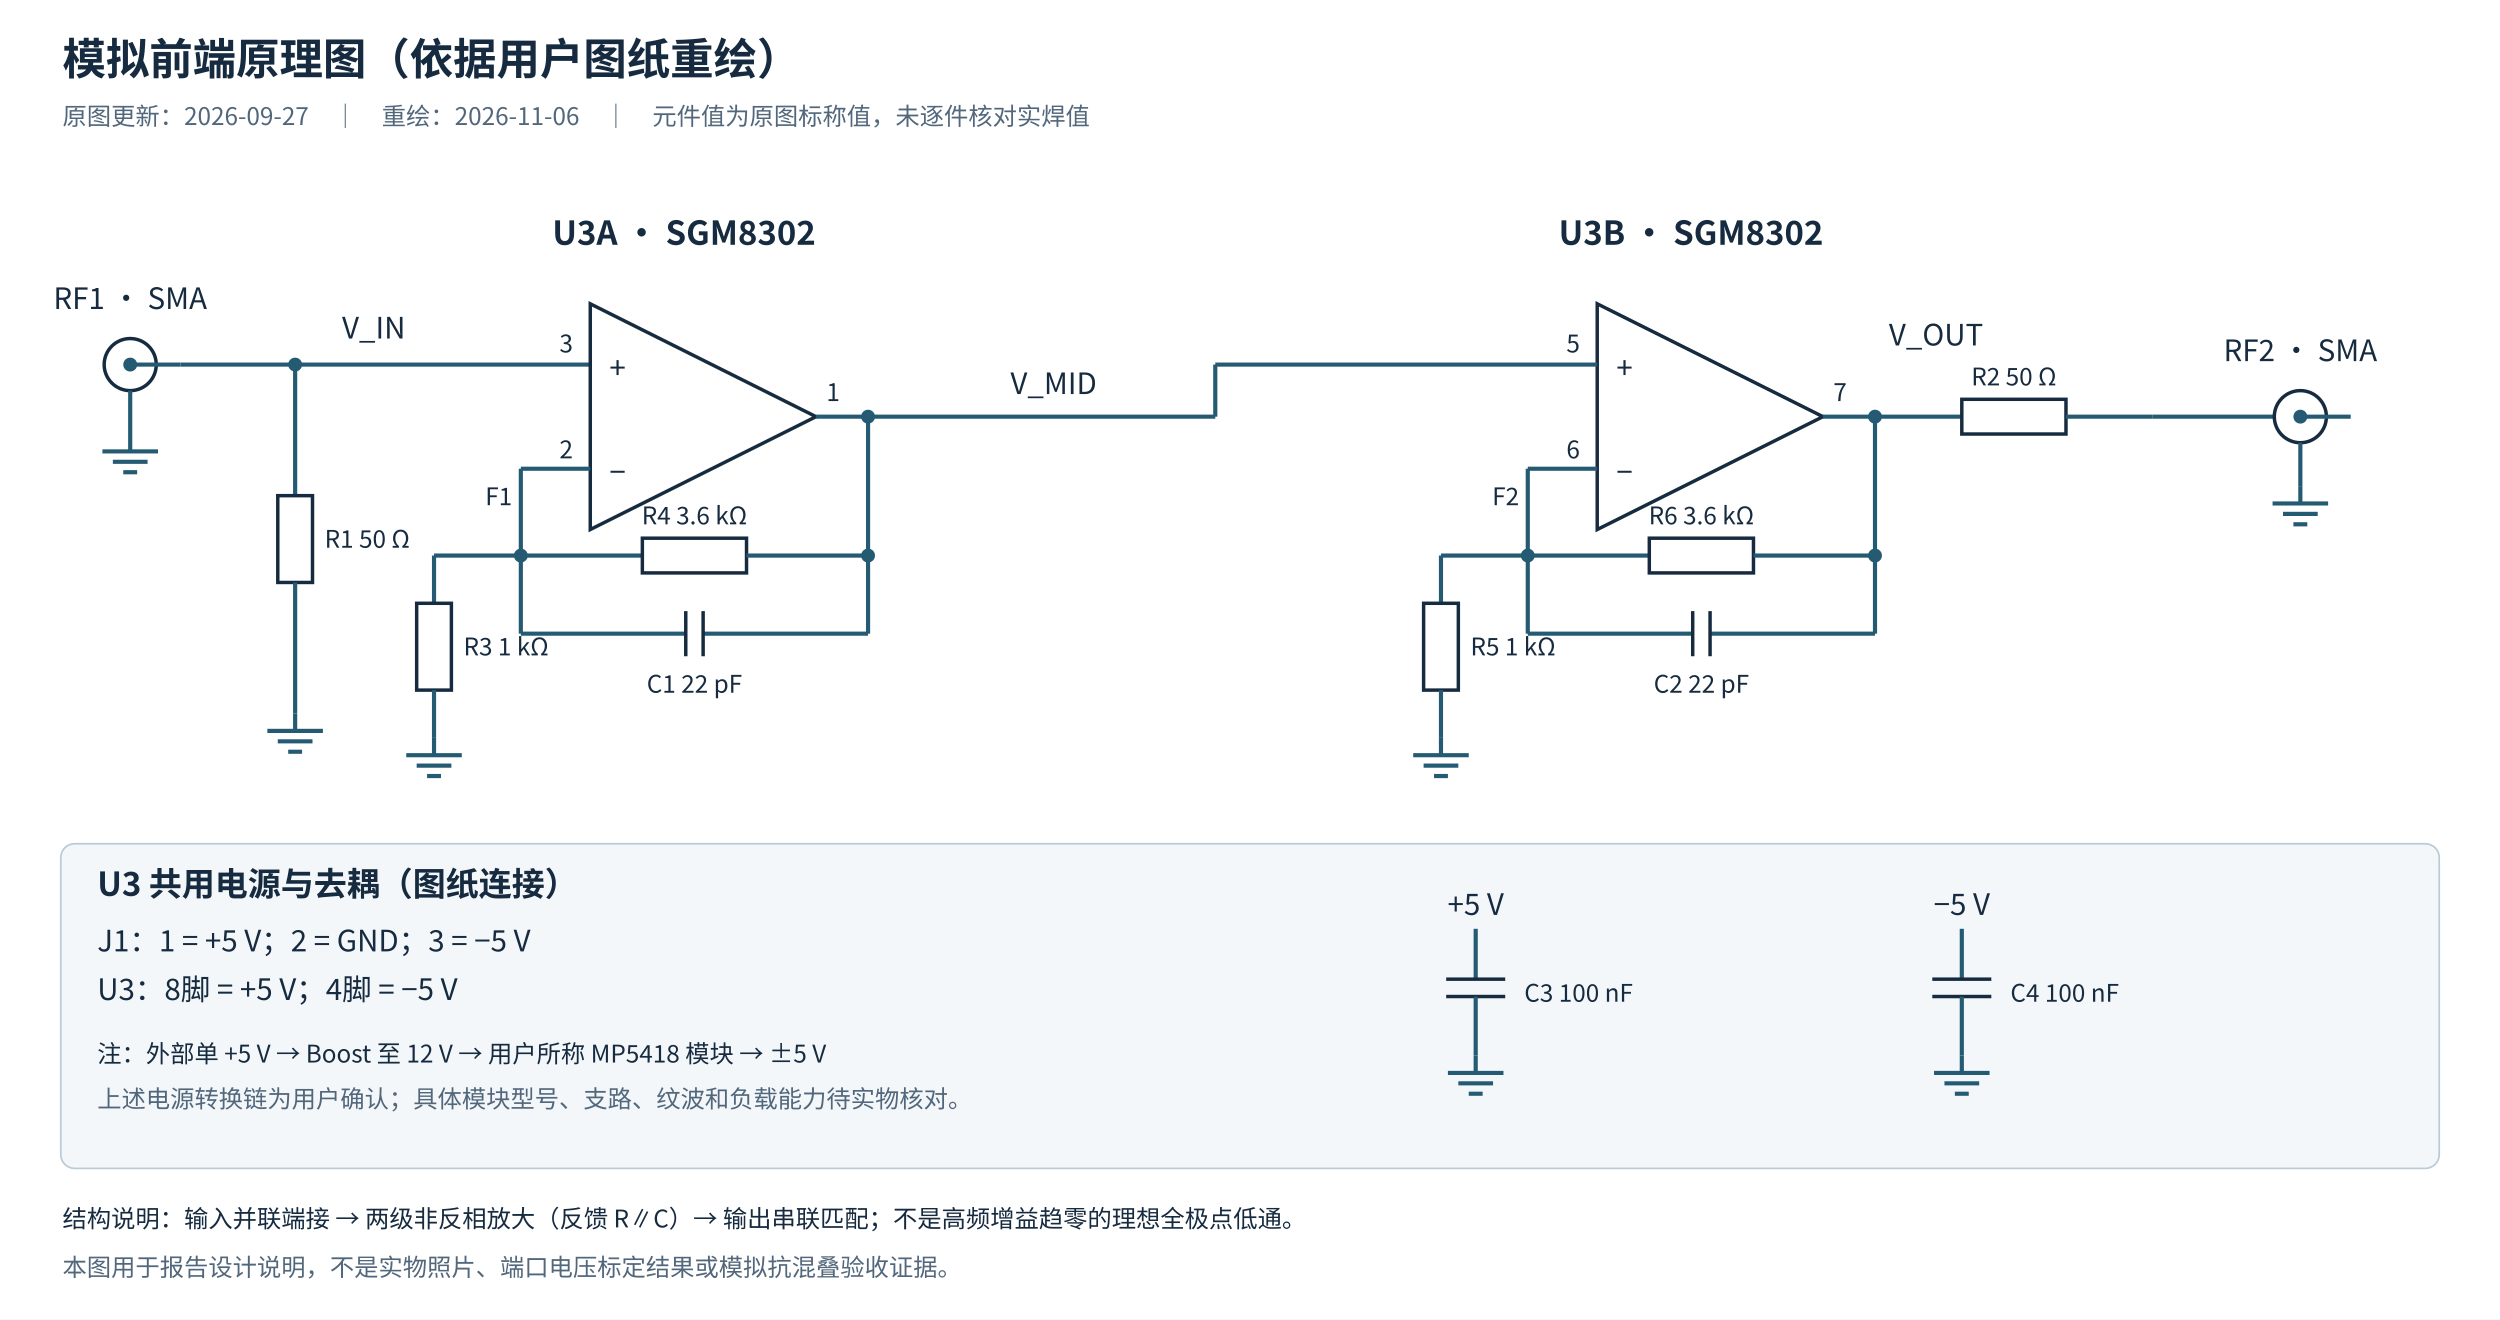
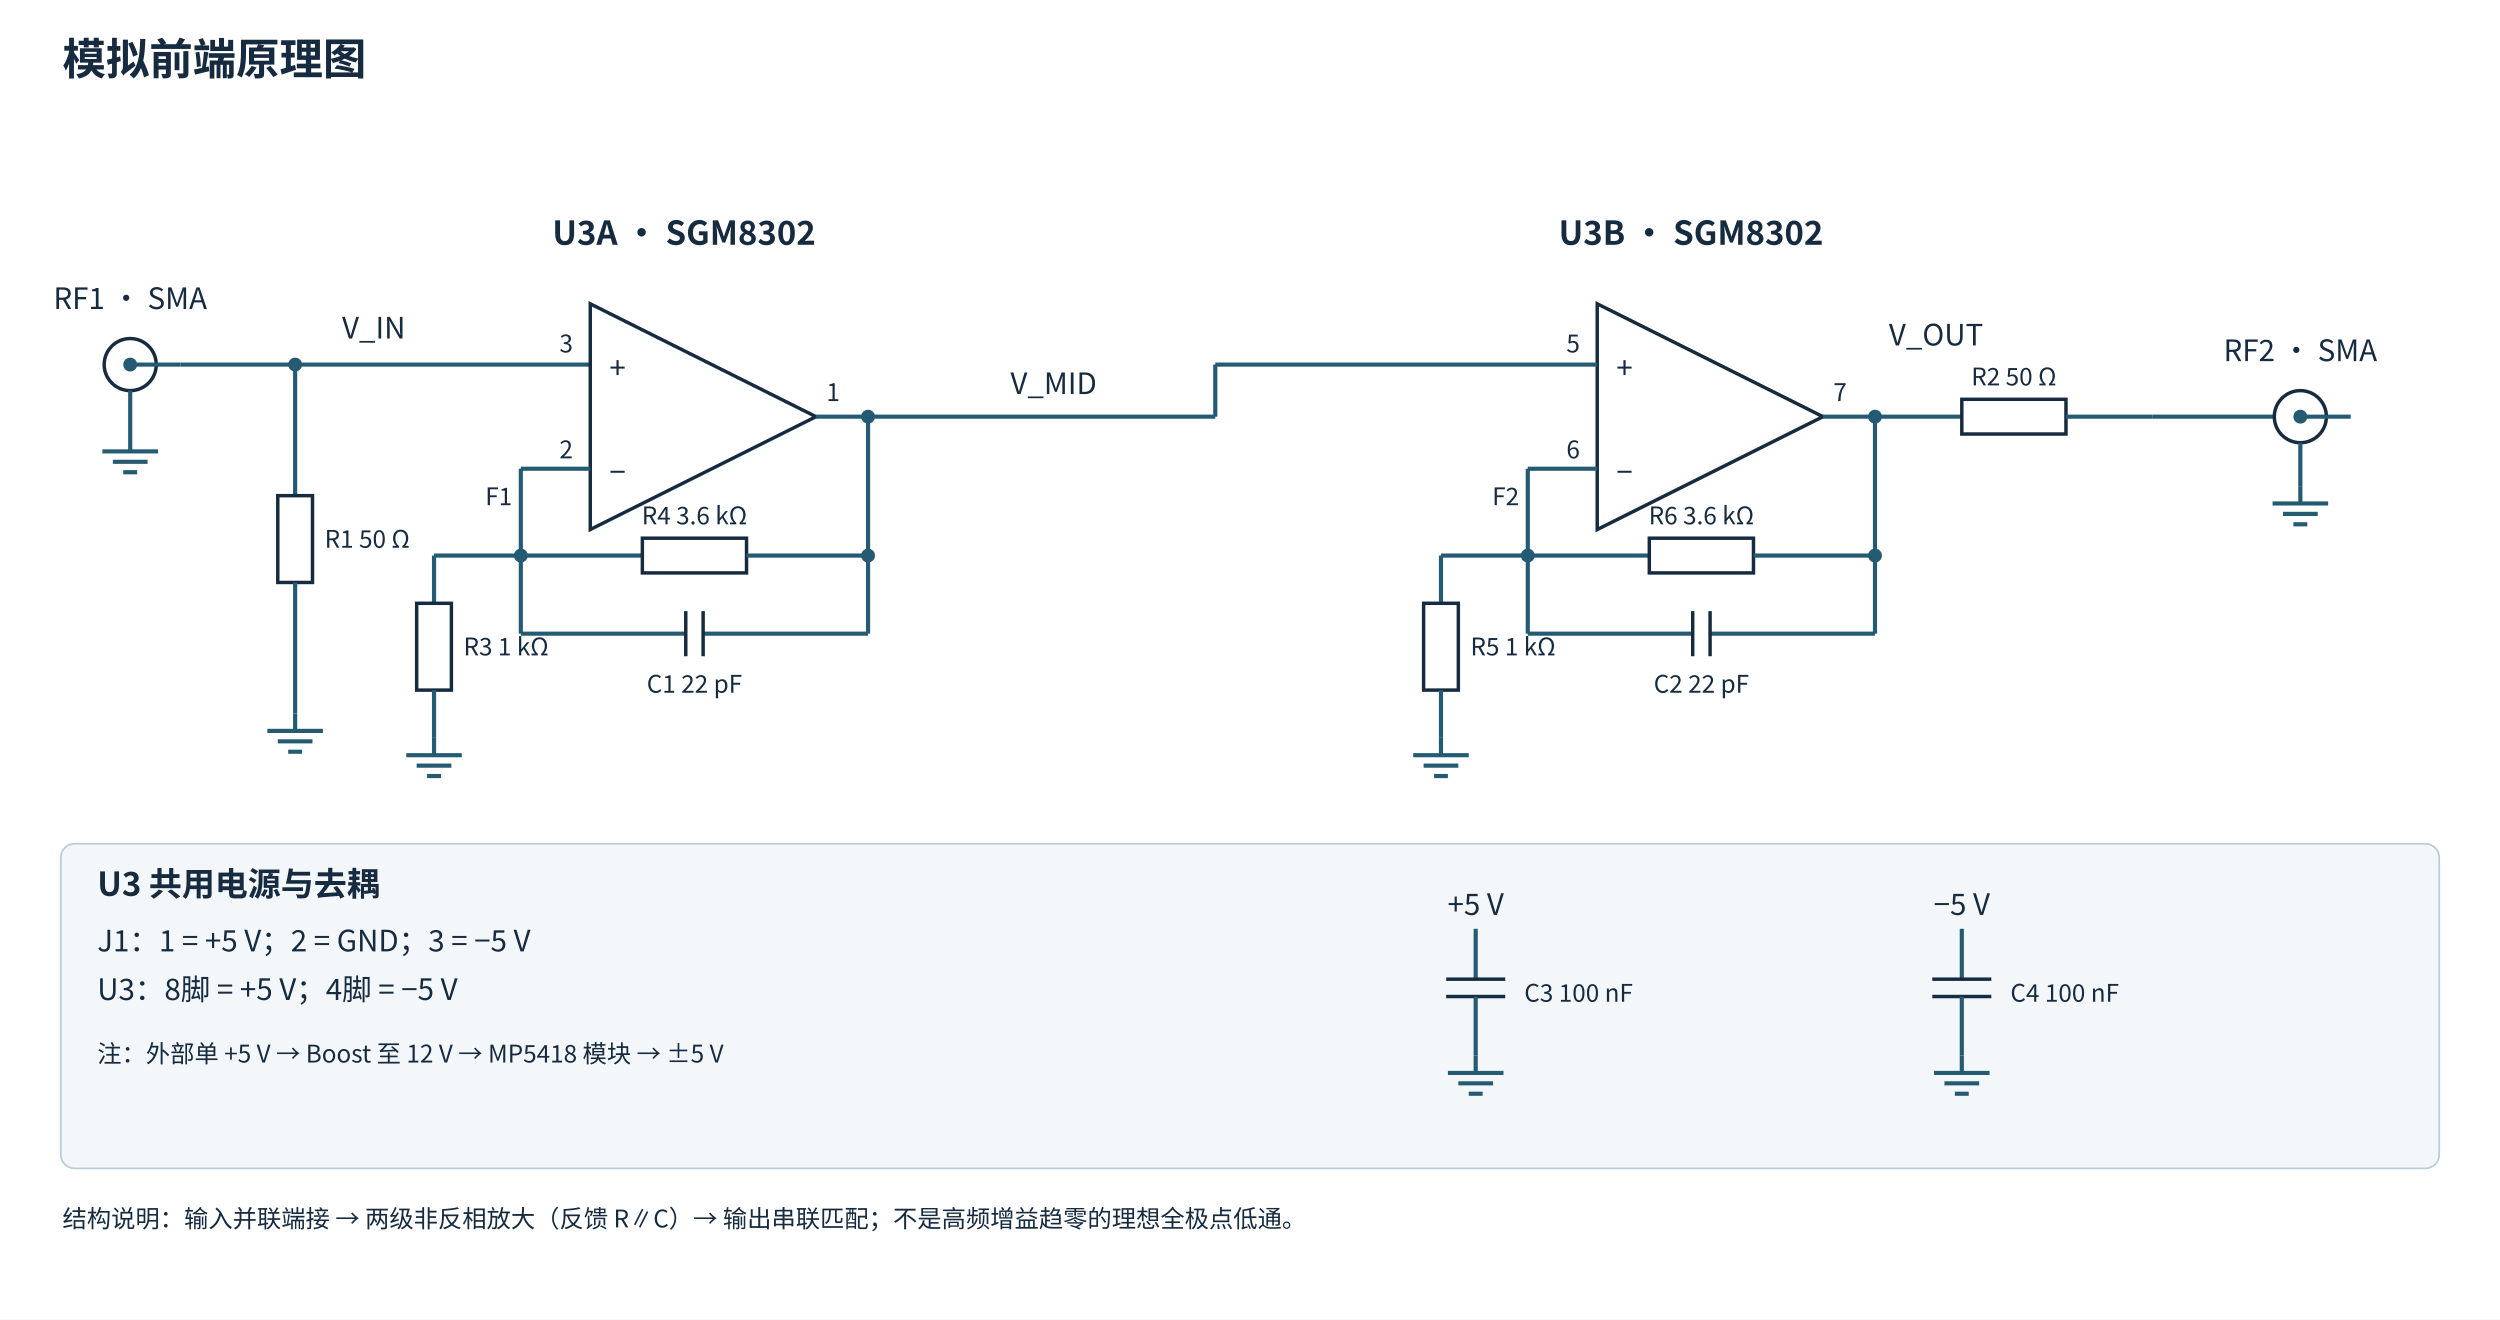
<svg xmlns="http://www.w3.org/2000/svg" width="1440" height="760" viewBox="0 0 1440 760" role="img" aria-labelledby="title desc">
  <style>text{font-family:"Microsoft YaHei","Noto Sans CJK SC",Arial,sans-serif;fill:#172b40;font-size:17px}.small{font-size:14px}.title{font-size:25px;font-weight:700}.heading{font-size:19px;font-weight:700}.wire{stroke:#245a72;stroke-width:2.4;fill:none;stroke-linejoin:round}.part{stroke:#172b40;stroke-width:2;fill:white}.node{fill:#245a72}.note{fill:#52677b}</style>
  <rect width="1440" height="760" fill="white" />
-   <text class="title" x="36" y="43">模拟前端原理图（依据用户图纸重绘）</text>
-   <text class="small note" x="36" y="72">原图更新：2026-09-27　｜　重绘：2026-11-06　｜　元件值为原图标称值，未逐件核对实焊值</text>
+   <text class="title" x="36" y="43">模拟前端原理图</text>
  <circle class="part" cx="75" cy="210" r="15" />
  <circle class="node" cx="75" cy="210" r="4" />
  <path class="wire" d="M75,210 H104" />
  <path class="wire" d="M75,225 L75,250" />
  <path class="wire" d="M75,250 L75,260" />
  <path class="wire" d="M59,260 H91" />
  <path class="wire" d="M65,266 H85" />
  <path class="wire" d="M71,272 H79" />
  <text x="75" y="178" class="" text-anchor="middle">RF1 · SMA</text>
  <path class="wire" d="M104,210 H340" />
  <circle class="node" cx="170" cy="210" r="4" />
  <text x="197" y="195" class="" text-anchor="start">V_IN</text>
  <path class="wire" d="M170,210 L170,285.5" />
  <rect class="part" x="160" y="285.5" width="20" height="50" />
  <path class="wire" d="M170,335.5 L170,411" />
  <text x="187" y="315.5" class="small" text-anchor="start">R1  50 Ω</text>
  <path class="wire" d="M170,411 L170,421" />
  <path class="wire" d="M154,421 H186" />
  <path class="wire" d="M160,427 H180" />
  <path class="wire" d="M166,433 H174" />
  <path class="part" d="M340,175 L340,305 L470,240 Z" />
  <text x="351" y="218" class="" text-anchor="start">+</text>
  <text x="351" y="278" class="" text-anchor="start">−</text>
  <text x="330" y="203" class="small" text-anchor="end">3</text>
  <text x="330" y="264" class="small" text-anchor="end">2</text>
  <text x="476" y="231" class="small" text-anchor="start">1</text>
  <text x="394" y="141" class="heading" text-anchor="middle">U3A · SGM8302</text>
  <path class="wire" d="M300,270 H340" />
  <path class="wire" d="M300,270 L300,365" />
  <path class="wire" d="M470,240 H500" />
  <path class="wire" d="M500,240 L500,365" />
  <path class="wire" d="M300,320 H370.0" />
  <rect class="part" x="370.0" y="310" width="60" height="20" />
  <path class="wire" d="M430.0,320 H500" />
  <text x="400.0" y="302" class="small" text-anchor="middle">R4  3.6 kΩ</text>
  <path class="wire" d="M300,365 H395.0" />
  <path class="wire" d="M405.0,365 H500" />
  <path class="part" d="M395.0,352 V378 M405.0,352 V378" />
  <text x="400.0" y="399" class="small" text-anchor="middle">C1  22 pF</text>
  <path class="wire" d="M300,320 H250" />
  <path class="wire" d="M250,320 L250,347.5" />
  <rect class="part" x="240" y="347.5" width="20" height="50" />
  <path class="wire" d="M250,397.5 L250,425" />
  <text x="267" y="377.5" class="small" text-anchor="start">R3  1 kΩ</text>
  <path class="wire" d="M250,425 L250,435" />
  <path class="wire" d="M234,435 H266" />
  <path class="wire" d="M240,441 H260" />
  <path class="wire" d="M246,447 H254" />
  <circle class="node" cx="300" cy="320" r="4" />
  <circle class="node" cx="500" cy="320" r="4" />
  <circle class="node" cx="500" cy="240" r="4" />
  <text x="295" y="291" class="small" text-anchor="end">F1</text>
  <path class="part" d="M920,175 L920,305 L1050,240 Z" />
  <text x="931" y="218" class="" text-anchor="start">+</text>
  <text x="931" y="278" class="" text-anchor="start">−</text>
  <text x="910" y="203" class="small" text-anchor="end">5</text>
  <text x="910" y="264" class="small" text-anchor="end">6</text>
  <text x="1056" y="231" class="small" text-anchor="start">7</text>
  <text x="974" y="141" class="heading" text-anchor="middle">U3B · SGM8302</text>
  <path class="wire" d="M880,270 H920" />
  <path class="wire" d="M880,270 L880,365" />
  <path class="wire" d="M1050,240 H1080" />
  <path class="wire" d="M1080,240 L1080,365" />
  <path class="wire" d="M880,320 H950.0" />
  <rect class="part" x="950.0" y="310" width="60" height="20" />
  <path class="wire" d="M1010.0,320 H1080" />
  <text x="980.0" y="302" class="small" text-anchor="middle">R6  3.6 kΩ</text>
  <path class="wire" d="M880,365 H975.0" />
  <path class="wire" d="M985.0,365 H1080" />
  <path class="part" d="M975.0,352 V378 M985.0,352 V378" />
  <text x="980.0" y="399" class="small" text-anchor="middle">C2  22 pF</text>
  <path class="wire" d="M880,320 H830" />
  <path class="wire" d="M830,320 L830,347.5" />
  <rect class="part" x="820" y="347.5" width="20" height="50" />
  <path class="wire" d="M830,397.5 L830,425" />
  <text x="847" y="377.5" class="small" text-anchor="start">R5  1 kΩ</text>
  <path class="wire" d="M830,425 L830,435" />
  <path class="wire" d="M814,435 H846" />
  <path class="wire" d="M820,441 H840" />
  <path class="wire" d="M826,447 H834" />
  <circle class="node" cx="880" cy="320" r="4" />
  <circle class="node" cx="1080" cy="320" r="4" />
  <circle class="node" cx="1080" cy="240" r="4" />
  <text x="875" y="291" class="small" text-anchor="end">F2</text>
  <path class="wire" d="M500,240 H700" />
  <path class="wire" d="M700,240 L700,210" />
  <path class="wire" d="M700,210 H920" />
  <text x="582" y="227" class="" text-anchor="start">V_MID</text>
  <text x="1088" y="199" class="" text-anchor="start">V_OUT</text>
  <path class="wire" d="M1080,240 H1130.0" />
  <rect class="part" x="1130.0" y="230" width="60" height="20" />
  <path class="wire" d="M1190.0,240 H1240" />
  <text x="1160.0" y="222" class="small" text-anchor="middle">R2  50 Ω</text>
  <path class="wire" d="M1240,240 H1325" />
  <circle class="part" cx="1325" cy="240" r="15" />
  <circle class="node" cx="1325" cy="240" r="4" />
  <path class="wire" d="M1325,240 H1354" />
  <path class="wire" d="M1325,255 L1325,280" />
  <path class="wire" d="M1325,280 L1325,290" />
  <path class="wire" d="M1309,290 H1341" />
  <path class="wire" d="M1315,296 H1335" />
  <path class="wire" d="M1321,302 H1329" />
  <text x="1325" y="208" class="" text-anchor="middle">RF2 · SMA</text>
  <rect x="35" y="486" width="1370" height="187" rx="8" fill="#f3f7fa" stroke="#b8cbd8" />
-   <text x="56" y="516" class="heading" text-anchor="start">U3 共用电源与去耦（图纸连接）</text>
+   <text x="56" y="516" class="heading" text-anchor="start">U3 共用电源与去耦</text>
  <text x="56" y="548" class="" text-anchor="start">J1：1 = +5 V；2 = GND；3 = −5 V</text>
  <text x="56" y="576" class="" text-anchor="start">U3：8脚 = +5 V；4脚 = −5 V</text>
-   <text x="56" y="612" class="small" text-anchor="start">注：外部单 +5 V → Boost 至 12 V → 用户所称 MP5418 模块 → ±5 V</text>
-   <text x="56" y="638" class="small note" text-anchor="start">上述电源转换链为用户确认；具体模块型号、支路、纹波和负载能力待实物核对。</text>
+   <text x="56" y="612" class="small" text-anchor="start">注：外部单 +5 V → Boost 至 12 V → MP5418 模块 → ±5 V</text>
  <text x="850" y="527" class="" text-anchor="middle">+5 V</text>
  <path class="wire" d="M850,535 L850,564" />
  <path class="part" d="M833,564 H867 M833,574 H867" />
  <path class="wire" d="M850,574 L850,608" />
  <path class="wire" d="M850,608 L850,618" />
  <path class="wire" d="M834,618 H866" />
  <path class="wire" d="M840,624 H860" />
  <path class="wire" d="M846,630 H854" />
  <text x="878" y="577" class="small" text-anchor="start">C3  100 nF</text>
  <text x="1130" y="527" class="" text-anchor="middle">−5 V</text>
  <path class="wire" d="M1130,535 L1130,564" />
  <path class="part" d="M1113,564 H1147 M1113,574 H1147" />
  <path class="wire" d="M1130,574 L1130,608" />
  <path class="wire" d="M1130,608 L1130,618" />
  <path class="wire" d="M1114,618 H1146" />
  <path class="wire" d="M1120,624 H1140" />
  <path class="wire" d="M1126,630 H1134" />
  <text x="1158" y="577" class="small" text-anchor="start">C4  100 nF</text>
  <text x="36" y="707" class="small" text-anchor="start">结构说明：输入并联端接 → 两级非反相放大（反馈 R∥C）→ 输出串联匹配；不是高频增益趋零的理想全极点低通。</text>
-   <text x="36" y="735" class="small note" text-anchor="start">本图用于报告设计说明，不是实物照片、端口电压标定结果或模拟抗混叠验收证据。</text>
</svg>
